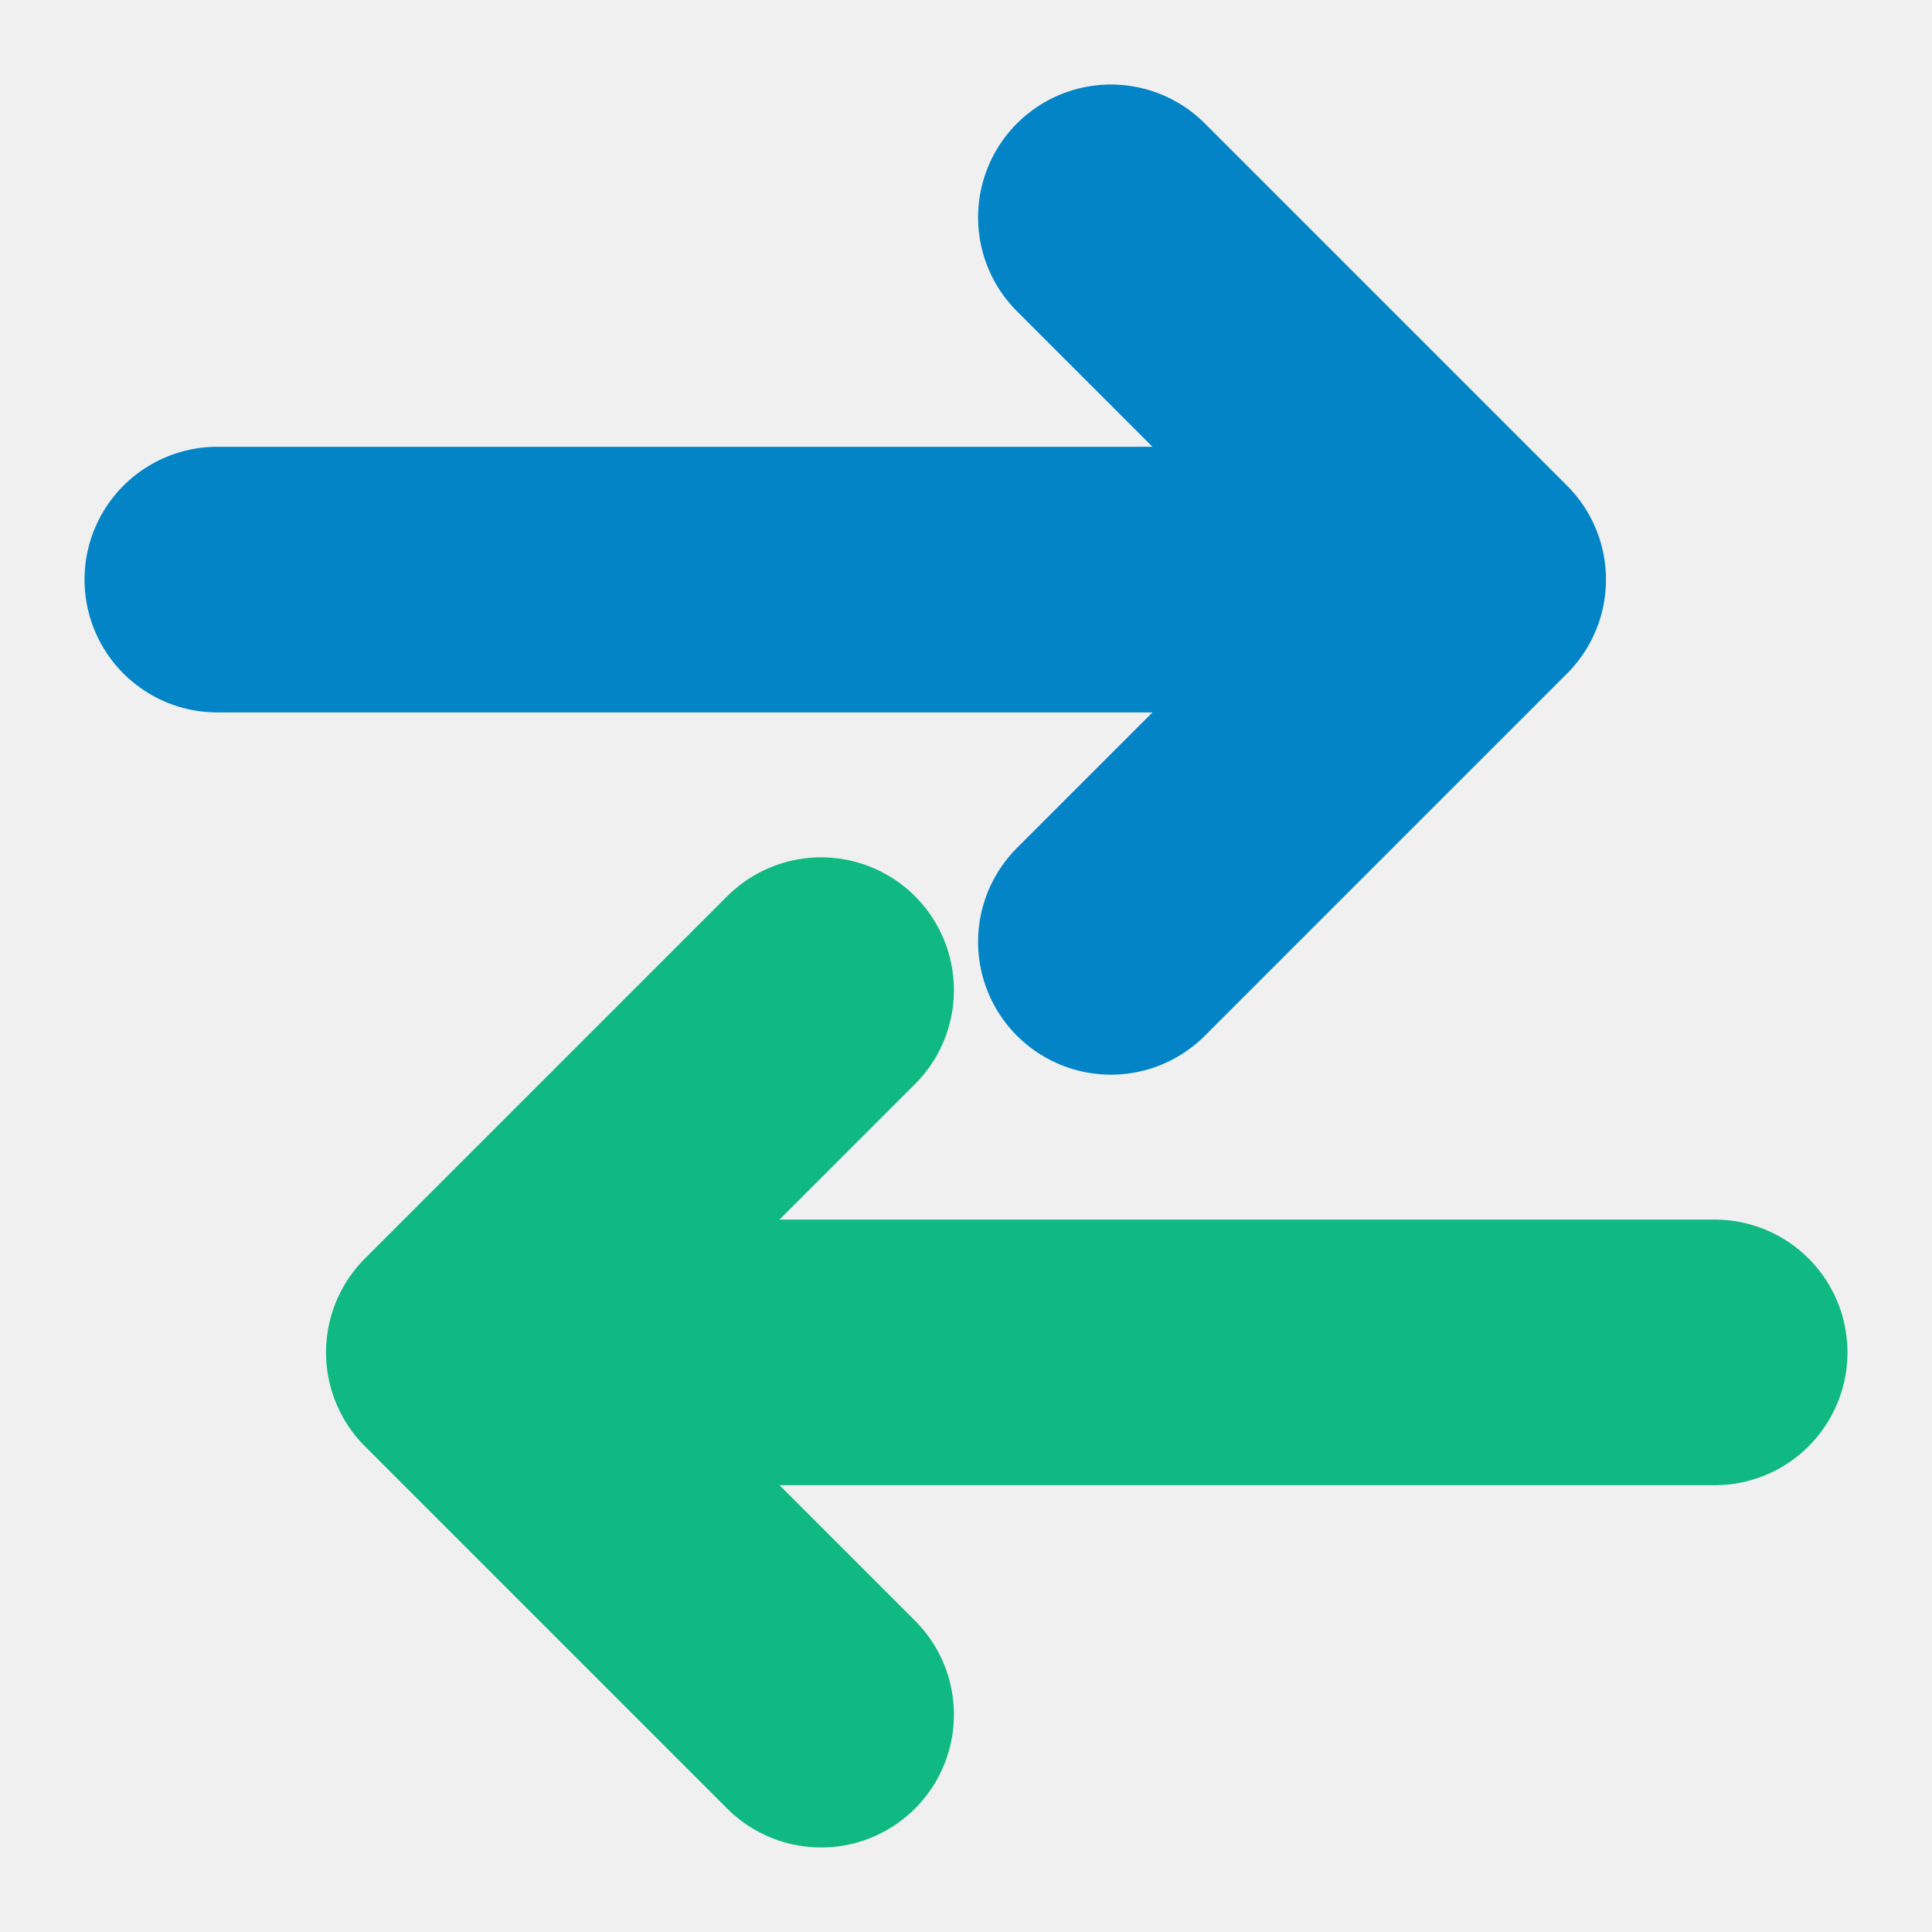
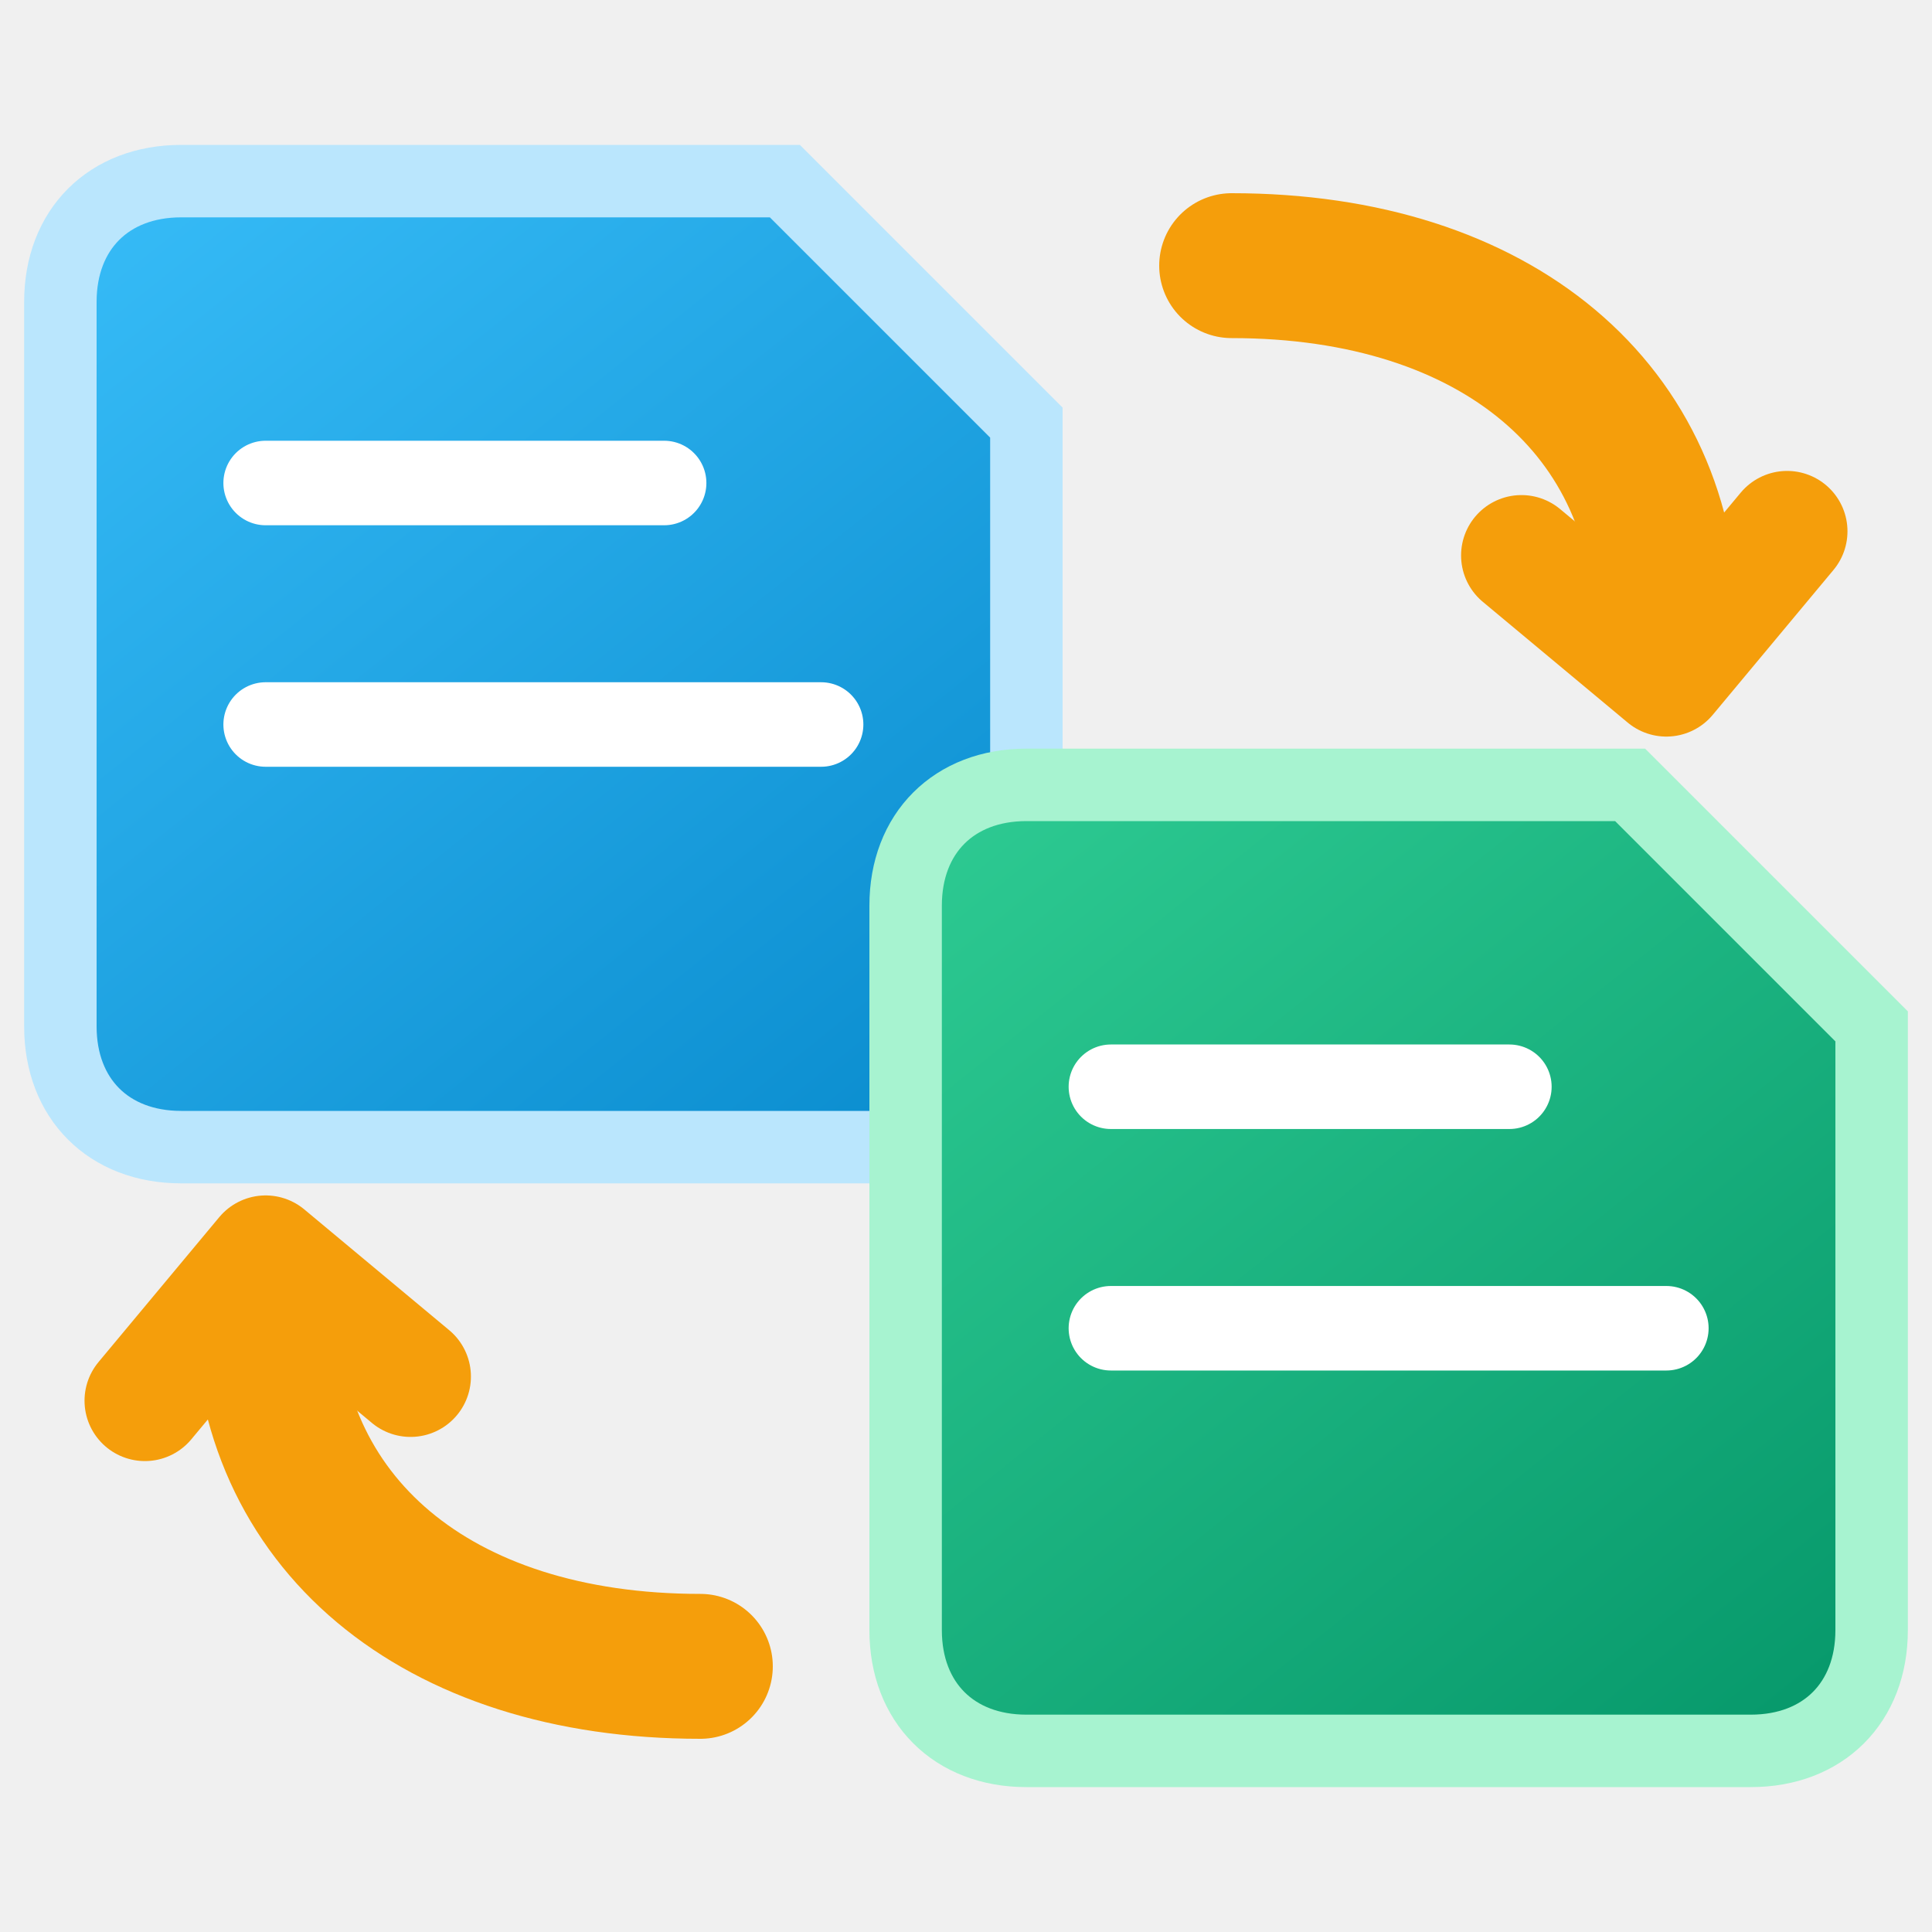
<svg xmlns="http://www.w3.org/2000/svg" width="16" height="16" viewBox="0 0 16 16" fill="none">
-   <path d="M1.8 4.8H12.2M12.2 4.8L9.2 1.8M12.2 4.8L9.2 7.8" stroke="#0284c7" stroke-width="2.2" stroke-linecap="round" stroke-linejoin="round" />
-   <path d="M14.2 11.2H3.8M3.8 11.2L6.8 8.2M3.8 11.2L6.8 14.2" stroke="#10b981" stroke-width="2.2" stroke-linecap="round" stroke-linejoin="round" />
+   <defs>
+     <linearGradient id="fileA" x1="1" y1="1" x2="9" y2="11" gradientUnits="userSpaceOnUse">
+       <stop offset="0%" stop-color="#38bdf8" />
+       <stop offset="100%" stop-color="#0284c7" />
+     </linearGradient>
+     <linearGradient id="fileB" x1="7" y1="5" x2="15" y2="15" gradientUnits="userSpaceOnUse">
+       <stop offset="0%" stop-color="#34d399" />
+       <stop offset="100%" stop-color="#059669" />
+     </linearGradient>
+   </defs>
+   <path d="M1.5 1.5H6.5L8.5 3.5V8.5C8.5 9.1 8.1 9.5 7.5 9.5H1.5C0.9 9.5 0.5 9.1 0.5 8.5V2.5C0.5 1.9 0.9 1.5 1.5 1.5Z" fill="url(#fileA)" stroke="#bae6fd" stroke-width="0.6" />
+   <line x1="2.2" y1="4.0" x2="5.5" y2="4.0" stroke="#ffffff" stroke-width="0.7" stroke-linecap="round" />
+   <line x1="2.2" y1="6.0" x2="6.8" y2="6.0" stroke="#ffffff" stroke-width="0.7" stroke-linecap="round" />
+   <path d="M8.5 6.5H13.5L15.5 8.5V13.5C15.5 14.1 15.1 14.5 14.5 14.5H8.5C7.9 14.5 7.5 14.1 7.5 13.5V7.5C7.5 6.9 7.9 6.5 8.5 6.5Z" fill="url(#fileB)" stroke="#a7f3d0" stroke-width="0.6" />
+   <line x1="9.2" y1="9.0" x2="12.5" y2="9.0" stroke="#ffffff" stroke-width="0.7" stroke-linecap="round" />
+   <line x1="9.2" y1="11.0" x2="13.8" y2="11.0" stroke="#ffffff" stroke-width="0.7" stroke-linecap="round" />
+   <path d="M10.2 2.2C12.4 2.2 13.8 3.4 13.8 5.2" stroke="#f59e0b" stroke-width="1.2" stroke-linecap="round" />
+   <path d="M12.6 4.6L13.8 5.6L14.8 4.4" stroke="#f59e0b" stroke-width="1.0" stroke-linecap="round" stroke-linejoin="round" />
+   <path d="M5.8 13.8C3.6 13.8 2.2 12.6 2.2 10.8" stroke="#f59e0b" stroke-width="1.2" stroke-linecap="round" />
+   <path d="M3.4 11.4L2.2 10.4L1.2 11.6" stroke="#f59e0b" stroke-width="1.0" stroke-linecap="round" stroke-linejoin="round" />
</svg>
